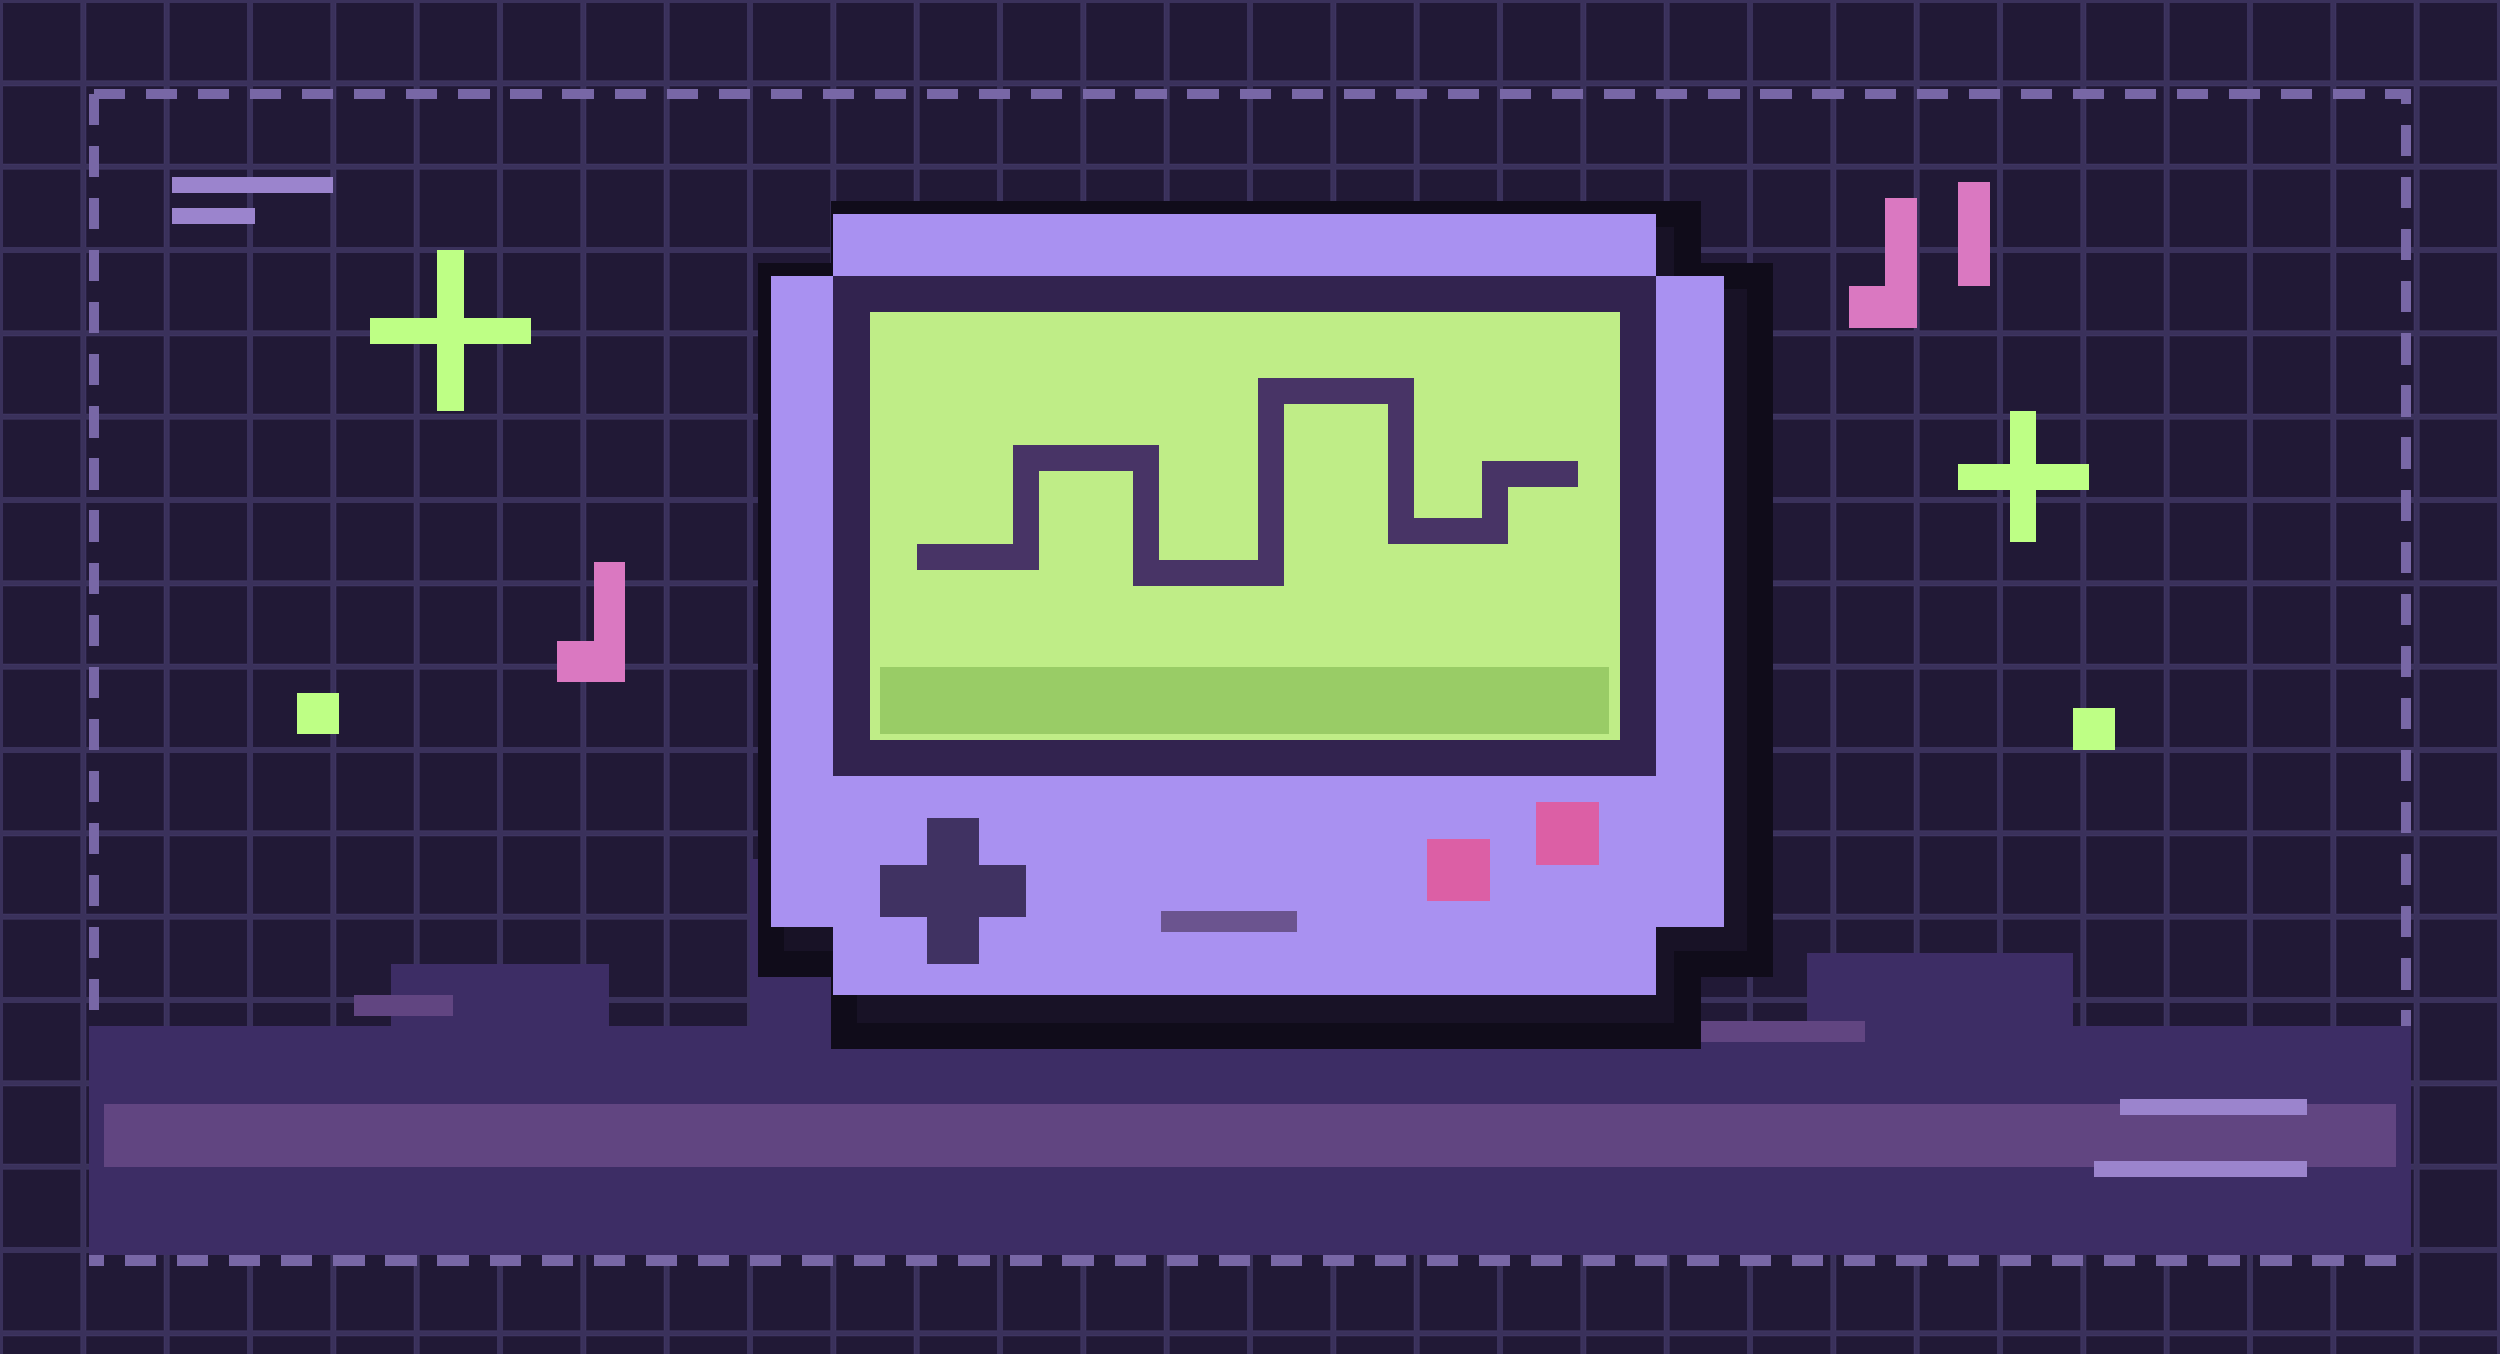
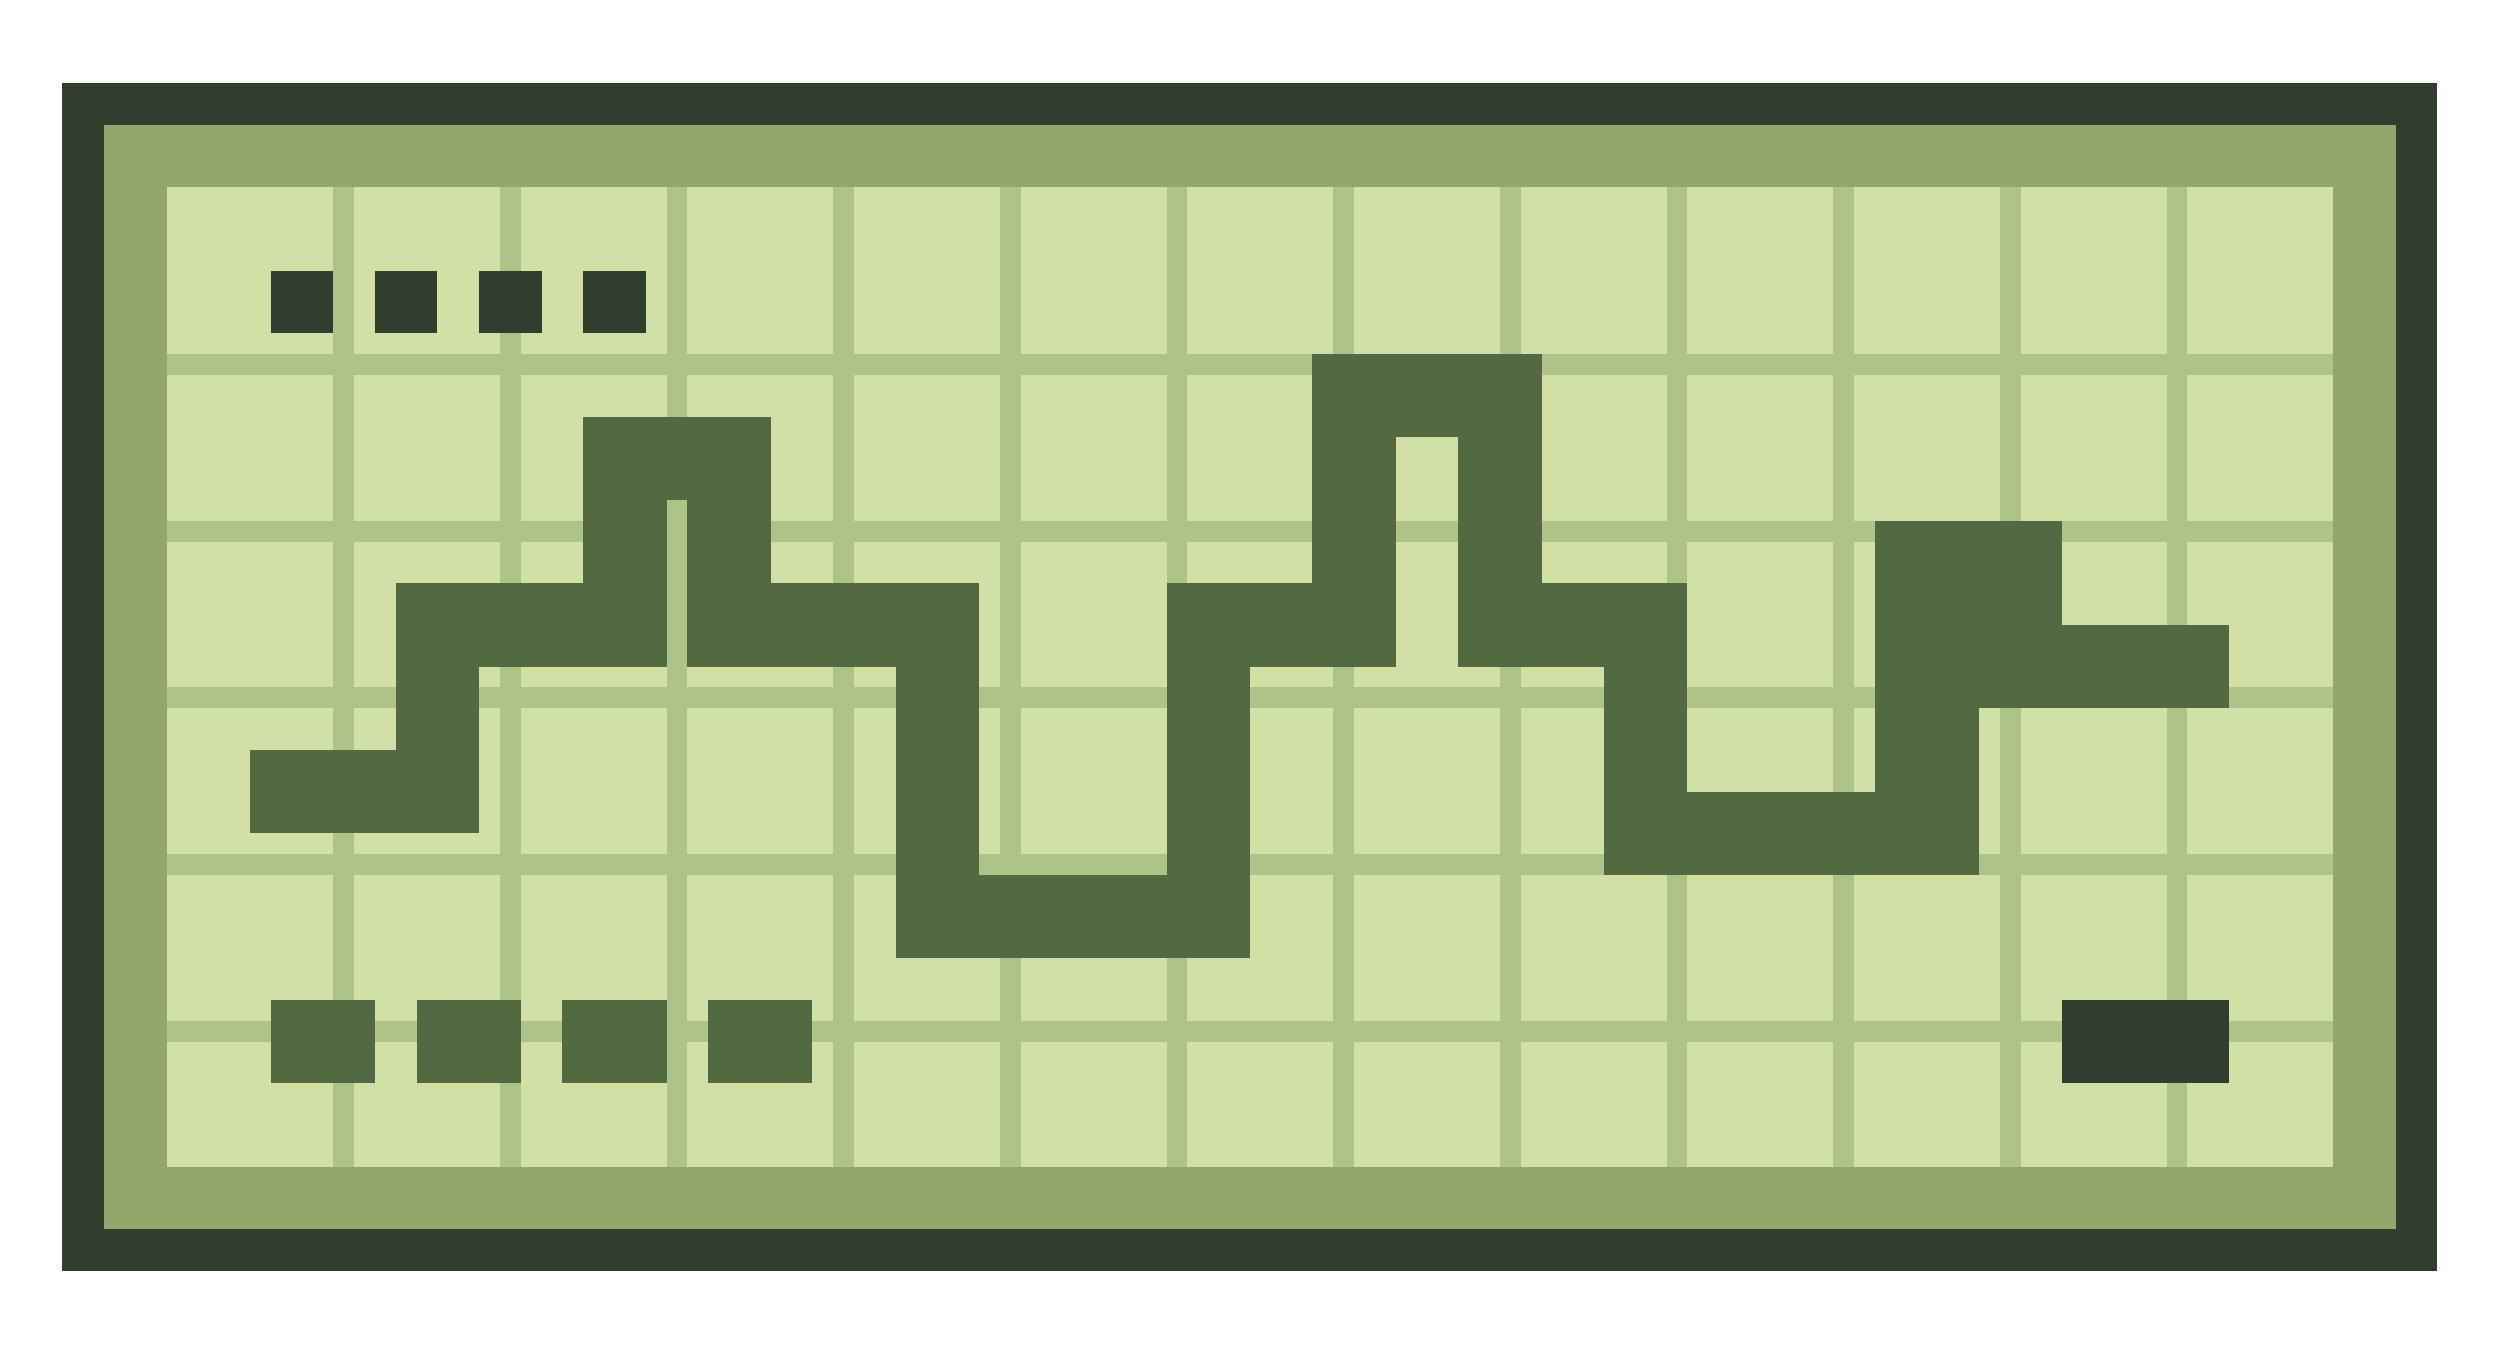
- <svg xmlns="http://www.w3.org/2000/svg" width="480" height="260" viewBox="0 0 480 260" shape-rendering="crispEdges">
-   <defs>
-     <pattern id="grid" width="16" height="16" patternUnits="userSpaceOnUse">
-       <path d="M0 0h16v16H0z" fill="none" stroke="#3a315b" />
-     </pattern>
-   </defs>
-   <path d="M0 0h480v260H0z" fill="#211936" />
-   <path d="M0 0h480v260H0z" fill="url(#grid)" />
-   <path d="M18 18h444v224H18z" fill="none" stroke="#7867a6" stroke-width="2" stroke-dasharray="6 4" />
-   <path d="M17 197h58v-12h42v12h27v-32h22v32h29v-12h54v12h31v-30h32v30h35v-14h51v14h65v44H17z" fill="#3d2d65" />
-   <path d="M20 212h440v12H20zm48-21h19v4H68zm248 5h42v4h-42z" fill="#614581" />
-   <g transform="translate(148 41)">
-     <path d="M14 0h162v12h14v132h-14v14H14v-14H0V12h14z" fill="#181226" stroke="#100c1a" stroke-width="5" />
-     <path d="M12 0h158v12h13v125h-13v13H12v-13H0V12h12z" fill="#a991f1" />
-     <path d="M12 12h158v96H12z" fill="#32234f" />
-     <path d="M19 19h144v82H19z" fill="#bfed87" />
-     <path d="M21 87h140v13H21z" fill="#99cc66" />
-     <path d="M28 66h21V47h23v22h24V34h25v27h18V50h16" fill="none" stroke="#483466" stroke-width="5" />
-     <path d="M30 116h10v9h9v10h-9v9H30v-9h-9v-10h9z" fill="#403262" />
-     <path d="M126 120h12v12h-12zm21-7h12v12h-12z" fill="#dc5fa5" />
-     <path d="M75 134h26v4H75z" fill="#6b548f" />
+ <svg xmlns="http://www.w3.org/2000/svg" width="480" height="260" viewBox="0 0 120 65" shape-rendering="crispEdges">
+   <path d="M3 4h114v57H3z" fill="#303e2d" />
+   <path d="M5 6h110v53H5z" fill="#93a66c" />
+   <path d="M8 9h104v47H8z" fill="#d2dfa5" />
+   <g fill="#afc287">
+     <path d="M8 17h104v1H8zm0 8h104v1H8zm0 8h104v1H8zm0 8h104v1H8zm0 8h104v1H8zM16 9h1v47h-1zm8 0h1v47h-1zm8 0h1v47h-1zm8 0h1v47h-1zm8 0h1v47h-1zm8 0h1v47h-1zm8 0h1v47h-1zm8 0h1v47h-1zm8 0h1v47h-1zm8 0h1v47h-1zm8 0h1v47h-1zm8 0h1v47h-1z" />
  </g>
-   <g fill="#beff85">
-     <path d="M84 48h5v13h13v5H89v13h-5V66H71v-5h13zM386 79h5v10h10v5h-10v10h-5V94h-10v-5h10z" />
-     <path d="M57 133h8v8h-8zm341 3h8v8h-8z" />
+   <g fill="#526942">
+     <path d="M12 36h7v-8h9v-8h9v8h10v14h9V28h7V17h11v11h7v10h9V25h9v5h8v4H95v8H77V32h-7V21h-3v11h-7v14H43V32H33v-8h-1v8h-9v8H12z" />
+     <path d="M13 48h5v4h-5zm7 0h5v4h-5zm7 0h5v4h-5zm7 0h5v4h-5z" />
  </g>
-   <g fill="#da78c1">
-     <path d="M114 108h6v23h-13v-8h7zm248-70h6v25h-13v-8h7zM376 35h6v20h-6z" />
-   </g>
-   <g fill="#9b84cd">
-     <path d="M33 34h31v3H33zm0 6h16v3H33zm374 171h36v3h-36zm-5 12h41v3h-41z" />
-   </g>
+   <path d="M13 13h3v3h-3zm5 0h3v3h-3zm5 0h3v3h-3zm5 0h3v3h-3zm71 35h8v4h-8z" fill="#303e2d" />
</svg>
